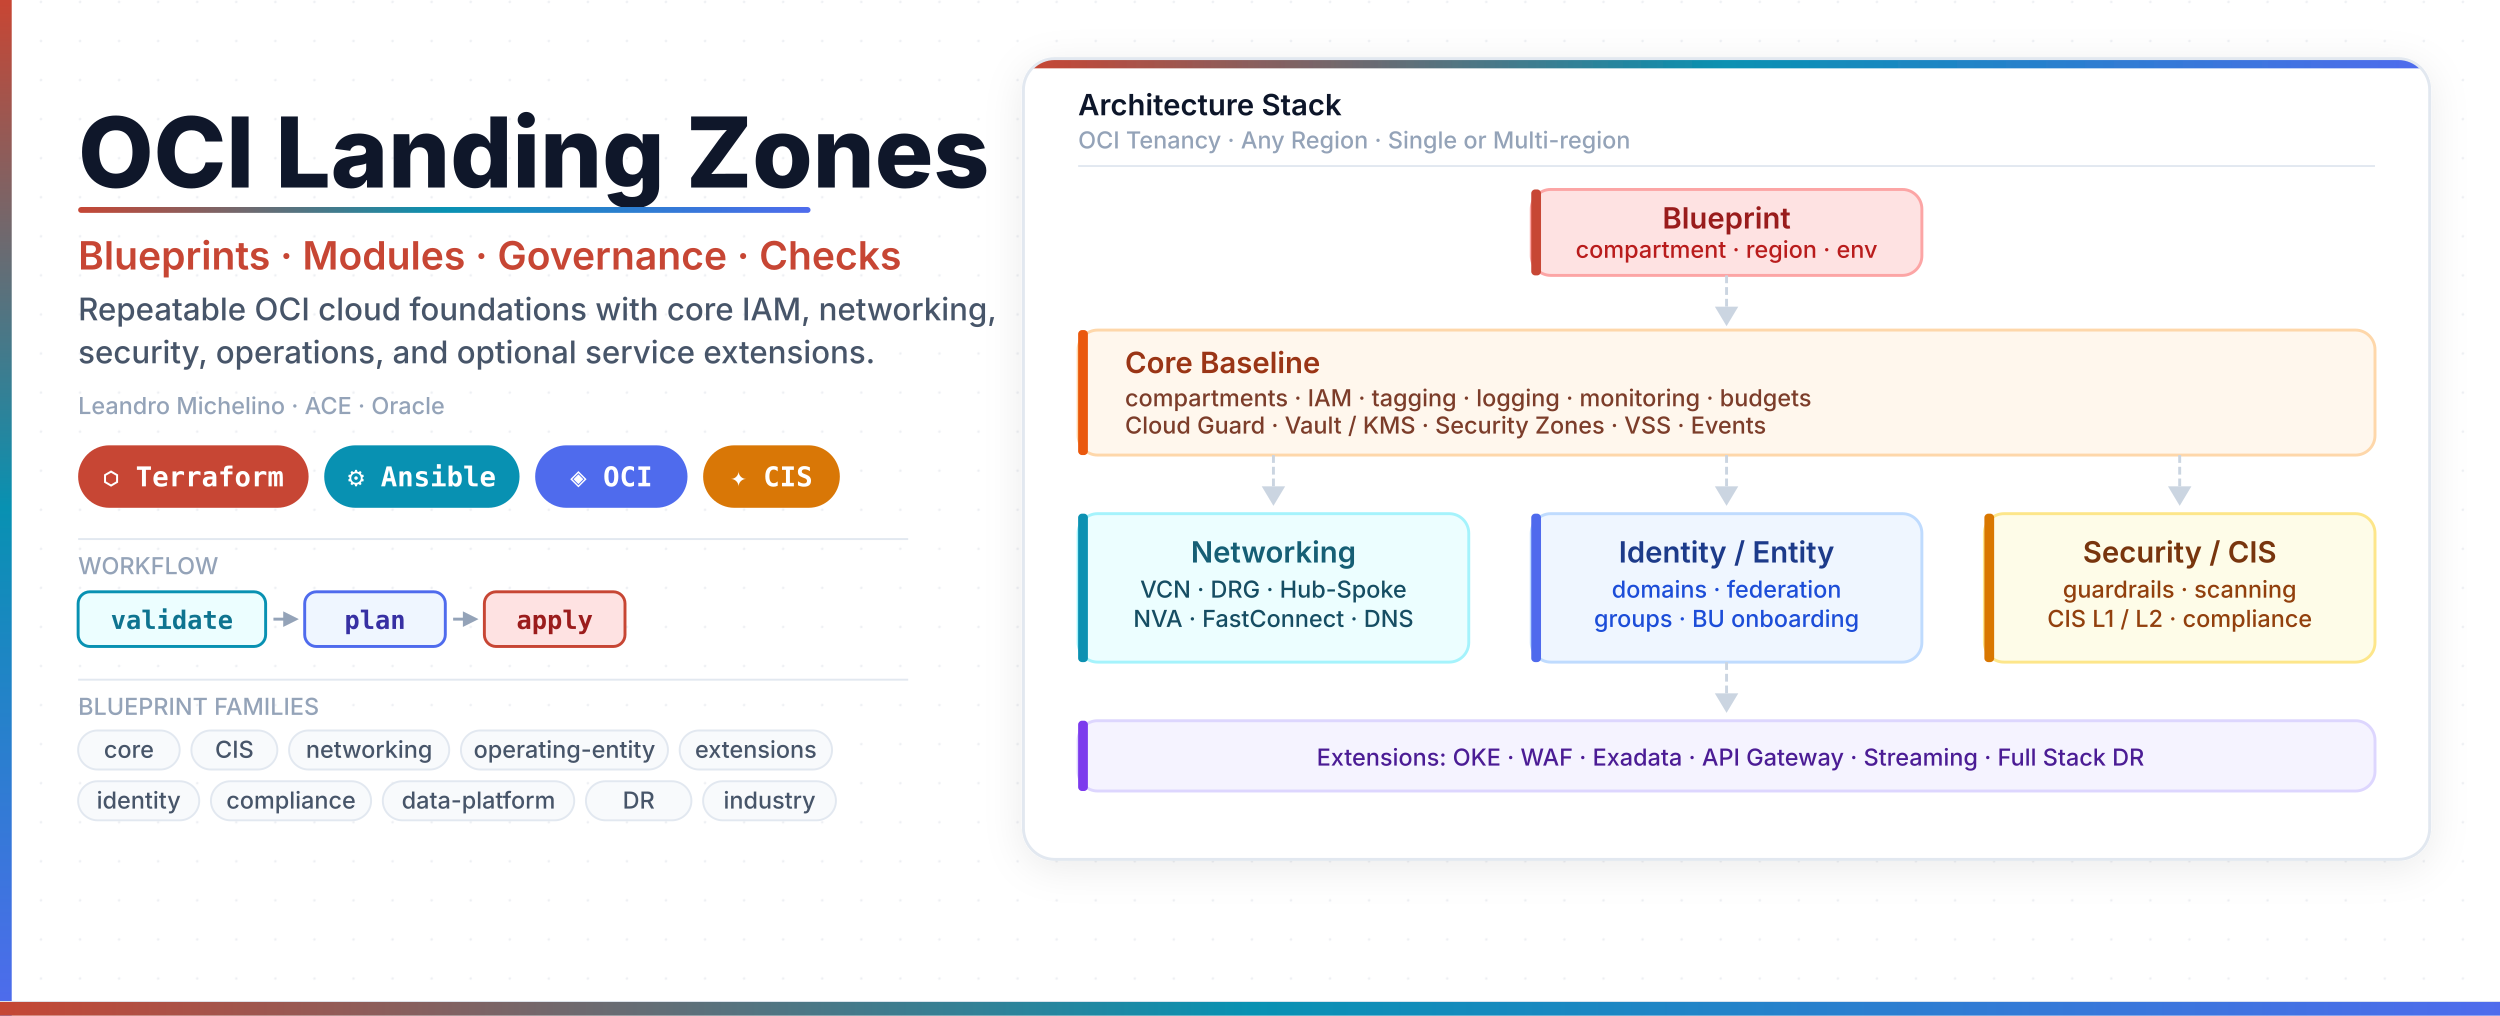
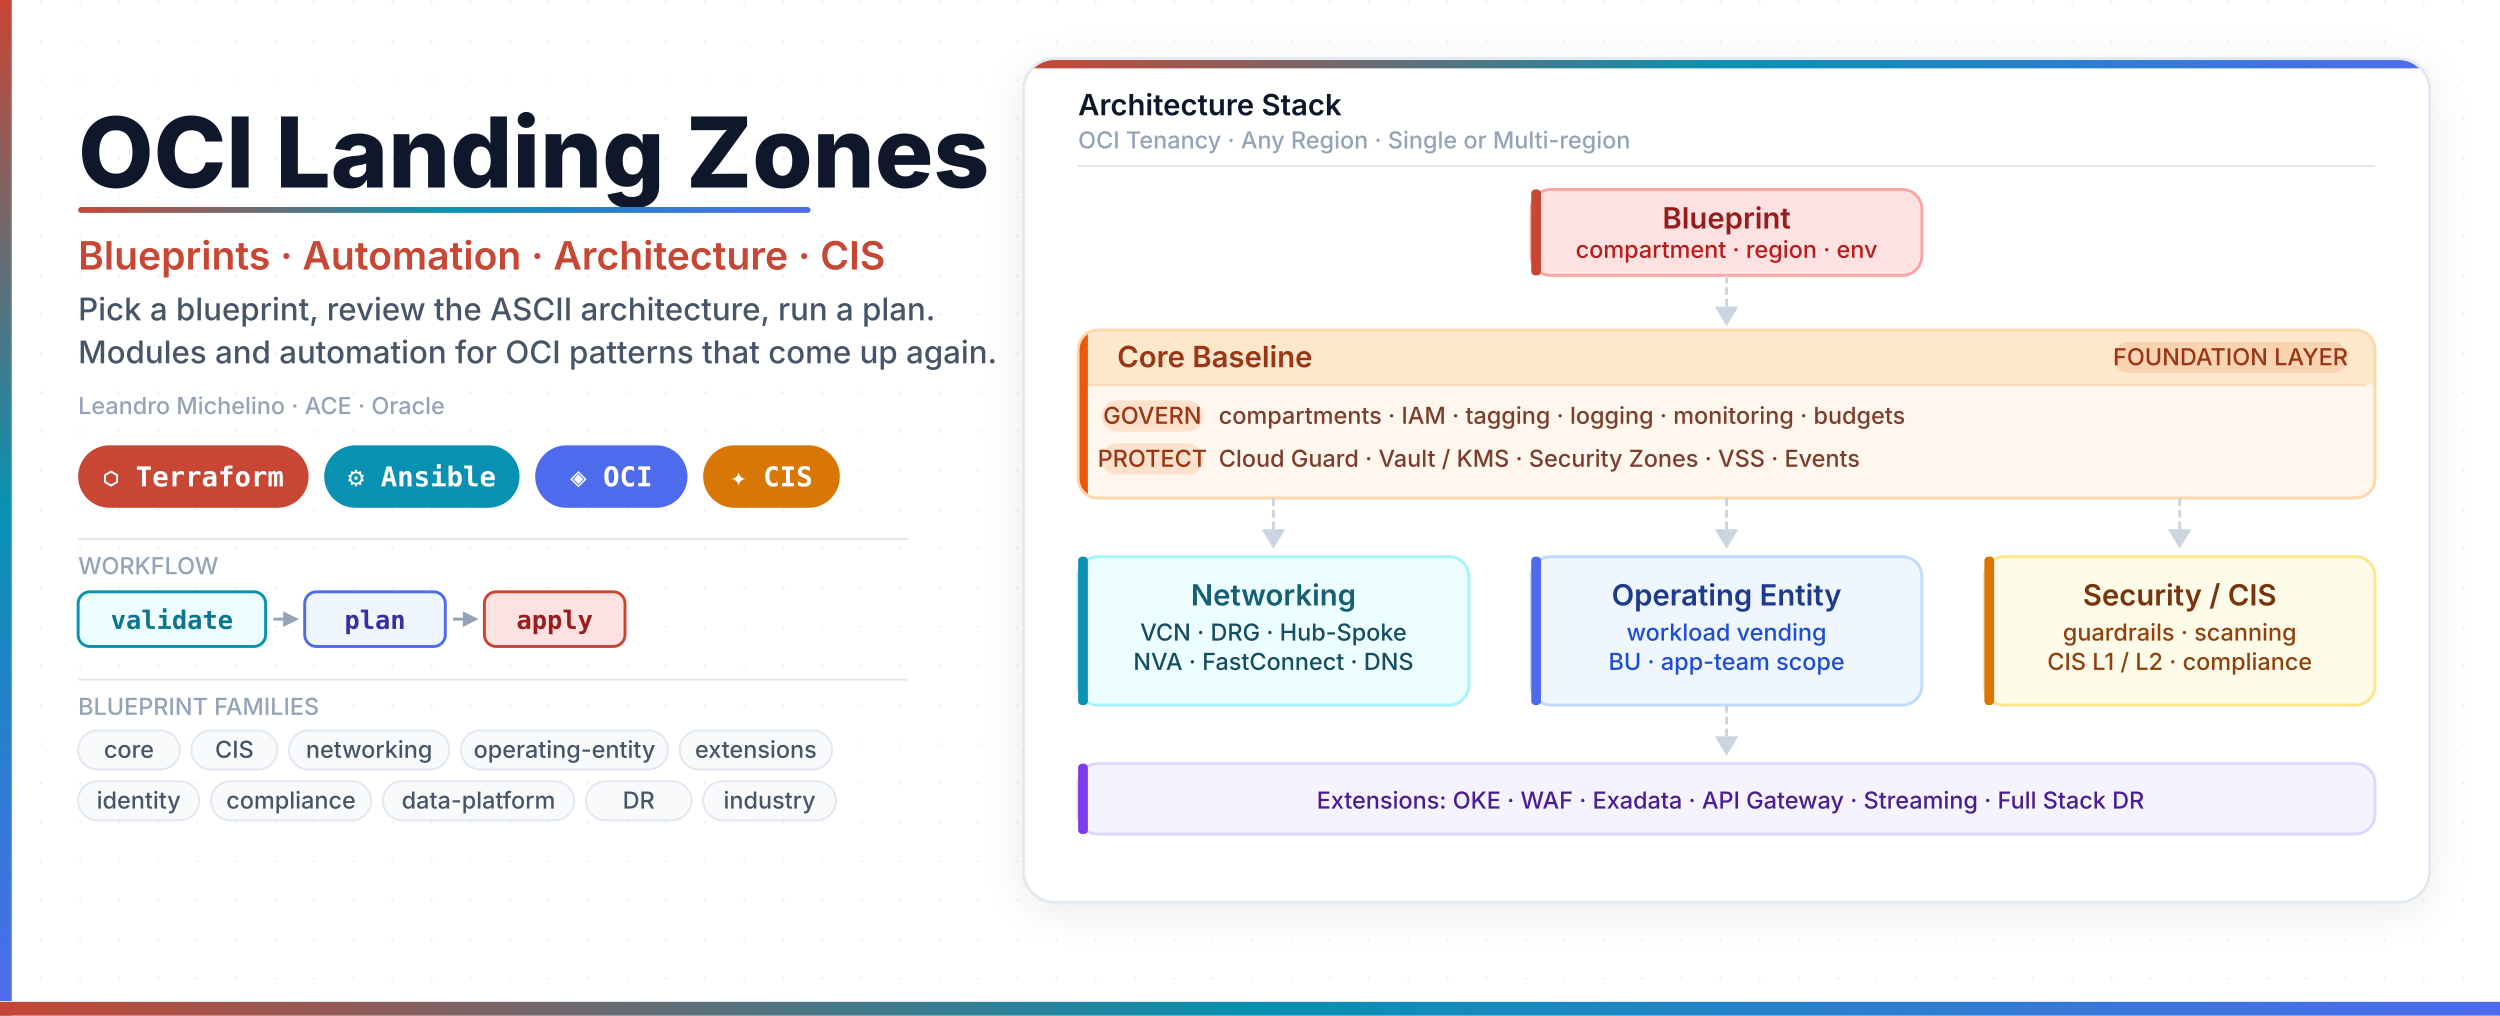
<svg xmlns="http://www.w3.org/2000/svg" width="1280" height="520" viewBox="0 0 1280 520" role="img" aria-labelledby="t d">
  <defs>
    <linearGradient id="vg" x1="0" y1="0" x2="0" y2="1">
      <stop offset="0%" stop-color="#c74634" />
      <stop offset="50%" stop-color="#0891b2" />
      <stop offset="100%" stop-color="#4f6bed" />
    </linearGradient>
    <linearGradient id="hg" x1="0" y1="0" x2="1" y2="0">
      <stop offset="0%" stop-color="#c74634" />
      <stop offset="50%" stop-color="#0891b2" />
      <stop offset="100%" stop-color="#4f6bed" />
    </linearGradient>
    <pattern id="dots" width="20" height="20" patternUnits="userSpaceOnUse">
      <circle cx="1" cy="1" r="0.7" fill="#94a3b8" opacity="0.14" />
    </pattern>
    <filter id="sh" x="-5%" y="-5%" width="115%" height="125%">
      <feDropShadow dx="0" dy="4" stdDeviation="10" flood-color="#0f172a" flood-opacity="0.08" />
    </filter>
    <clipPath id="cc">
-       <rect width="720" height="410" rx="16" />
+       <rect width="720" height="432" rx="16" />
+     </clipPath>
+     <clipPath id="cb">
+       <rect width="664" height="86" rx="10" />
    </clipPath>
    <style>
      .fa { font: 800 50px system-ui, -apple-system, "Segoe UI", sans-serif; }
      .fb { font: 600 20px system-ui, -apple-system, "Segoe UI", sans-serif; }
      .fc { font: 500 16px system-ui, -apple-system, "Segoe UI", sans-serif; }
      .fd { font: 600 15px system-ui, -apple-system, "Segoe UI", sans-serif; }
      .fe { font: 600 13px ui-monospace, "SFMono-Regular", Menlo, monospace; }
      .ff { font: 500 12px system-ui, -apple-system, "Segoe UI", sans-serif; }
      .fg { font: 700 14px ui-monospace, "SFMono-Regular", Menlo, monospace; }
    </style>
  </defs>
  <rect width="1280" height="520" fill="#ffffff" />
  <rect width="1280" height="520" fill="url(#dots)" />
  <rect x="0" y="0" width="6" height="520" fill="url(#vg)" />
  <g transform="translate(40,40)">
    <text y="56" class="fa" fill="#0f172a">OCI Landing Zones</text>
    <rect y="66" width="375" height="3" rx="1.5" fill="url(#hg)" />
-     <text y="98" class="fb" fill="#c74634">Blueprints · Modules · Governance · Checks</text>
-     <text y="124" class="fc" fill="#475569">Repeatable OCI cloud foundations with core IAM, networking,</text>
-     <text y="146" class="fc" fill="#475569">security, operations, and optional service extensions.</text>
+     <text y="98" class="fb" fill="#c74634">Blueprints · Automation · Architecture · CIS</text>
+     <text y="124" class="fc" fill="#475569">Pick a blueprint, review the ASCII architecture, run a plan.</text>
+     <text y="146" class="fc" fill="#475569">Modules and automation for OCI patterns that come up again.</text>
    <text y="172" class="ff" fill="#94a3b8">Leandro Michelino · ACE · Oracle</text>
    <rect y="188" width="118" height="32" rx="16" fill="#c74634" />
    <text x="59" y="209" class="fg" fill="#fff" text-anchor="middle">⬡ Terraform</text>
    <rect x="126" y="188" width="100" height="32" rx="16" fill="#0891b2" />
    <text x="176" y="209" class="fg" fill="#fff" text-anchor="middle">⚙ Ansible</text>
    <rect x="234" y="188" width="78" height="32" rx="16" fill="#4f6bed" />
    <text x="273" y="209" class="fg" fill="#fff" text-anchor="middle">◈ OCI</text>
    <rect x="320" y="188" width="70" height="32" rx="16" fill="#d97706" />
    <text x="355" y="209" class="fg" fill="#fff" text-anchor="middle">✦ CIS</text>
    <line x1="0" y1="236" x2="425" y2="236" stroke="#e2e8f0" stroke-width="1" />
    <text y="254" class="ff" fill="#94a3b8" font-weight="700">WORKFLOW</text>
    <rect y="263" width="96" height="28" rx="6" fill="#ecfeff" stroke="#0891b2" stroke-width="1.5" />
    <text x="48" y="282" class="fe" fill="#0e7490" text-anchor="middle">validate</text>
    <line x1="100" y1="277" x2="108" y2="277" stroke="#94a3b8" stroke-width="1.5" />
    <polygon points="105,273 113,277 105,281" fill="#94a3b8" />
    <rect x="116" y="263" width="72" height="28" rx="6" fill="#eff6ff" stroke="#4f6bed" stroke-width="1.5" />
    <text x="152" y="282" class="fe" fill="#3730a3" text-anchor="middle">plan</text>
    <line x1="192" y1="277" x2="200" y2="277" stroke="#94a3b8" stroke-width="1.5" />
    <polygon points="197,273 205,277 197,281" fill="#94a3b8" />
    <rect x="208" y="263" width="72" height="28" rx="6" fill="#fee2e2" stroke="#c74634" stroke-width="1.5" />
    <text x="244" y="282" class="fe" fill="#9b1c1c" text-anchor="middle">apply</text>
    <line x1="0" y1="308" x2="425" y2="308" stroke="#e2e8f0" stroke-width="1" />
    <text y="326" class="ff" fill="#94a3b8" font-weight="700">BLUEPRINT FAMILIES</text>
    <rect y="334" width="52" height="20" rx="10" fill="#f8fafc" stroke="#e2e8f0" stroke-width="1" />
    <text x="26" y="348" class="ff" fill="#475569" text-anchor="middle">core</text>
    <rect x="58" y="334" width="44" height="20" rx="10" fill="#f8fafc" stroke="#e2e8f0" stroke-width="1" />
    <text x="80" y="348" class="ff" fill="#475569" text-anchor="middle">CIS</text>
    <rect x="108" y="334" width="82" height="20" rx="10" fill="#f8fafc" stroke="#e2e8f0" stroke-width="1" />
    <text x="149" y="348" class="ff" fill="#475569" text-anchor="middle">networking</text>
    <rect x="196" y="334" width="106" height="20" rx="10" fill="#f8fafc" stroke="#e2e8f0" stroke-width="1" />
    <text x="249" y="348" class="ff" fill="#475569" text-anchor="middle">operating-entity</text>
    <rect x="308" y="334" width="78" height="20" rx="10" fill="#f8fafc" stroke="#e2e8f0" stroke-width="1" />
    <text x="347" y="348" class="ff" fill="#475569" text-anchor="middle">extensions</text>
    <rect y="360" width="62" height="20" rx="10" fill="#f8fafc" stroke="#e2e8f0" stroke-width="1" />
    <text x="31" y="374" class="ff" fill="#475569" text-anchor="middle">identity</text>
    <rect x="68" y="360" width="82" height="20" rx="10" fill="#f8fafc" stroke="#e2e8f0" stroke-width="1" />
    <text x="109" y="374" class="ff" fill="#475569" text-anchor="middle">compliance</text>
    <rect x="156" y="360" width="98" height="20" rx="10" fill="#f8fafc" stroke="#e2e8f0" stroke-width="1" />
    <text x="205" y="374" class="ff" fill="#475569" text-anchor="middle">data-platform</text>
    <rect x="260" y="360" width="54" height="20" rx="10" fill="#f8fafc" stroke="#e2e8f0" stroke-width="1" />
    <text x="287" y="374" class="ff" fill="#475569" text-anchor="middle">DR</text>
    <rect x="320" y="360" width="68" height="20" rx="10" fill="#f8fafc" stroke="#e2e8f0" stroke-width="1" />
    <text x="354" y="374" class="ff" fill="#475569" text-anchor="middle">industry</text>
  </g>
  <g transform="translate(524,30)" filter="url(#sh)">
    <g clip-path="url(#cc)">
-       <rect width="720" height="410" fill="#ffffff" />
+       <rect width="720" height="432" fill="#ffffff" />
      <rect width="720" height="5" fill="url(#hg)" />
    </g>
-     <rect width="720" height="410" rx="16" fill="none" stroke="#e2e8f0" stroke-width="1.5" />
+     <rect width="720" height="432" rx="16" fill="none" stroke="#e2e8f0" stroke-width="1.5" />
    <text x="28" y="29" class="fd" fill="#0f172a">Architecture Stack</text>
    <text x="28" y="46" class="ff" fill="#94a3b8">OCI Tenancy · Any Region · Single or Multi-region</text>
    <line x1="28" y1="55" x2="692" y2="55" stroke="#e2e8f0" stroke-width="1" />
    <g transform="translate(260,67)">
      <rect width="200" height="44" rx="10" fill="#fee2e2" stroke="#fca5a5" stroke-width="1.5" />
      <rect width="5" height="44" rx="2" fill="#c74634" />
      <text x="100" y="20" class="fd" fill="#991b1b" text-anchor="middle">Blueprint</text>
      <text x="100" y="35" class="ff" fill="#b91c1c" text-anchor="middle">compartment · region · env</text>
    </g>
    <line x1="360" y1="111" x2="360" y2="129" stroke="#cbd5e1" stroke-width="1.5" stroke-dasharray="4,2" />
    <polygon points="354,127 360,137 366,127" fill="#cbd5e1" />
    <g transform="translate(28,139)">
-       <rect width="664" height="64" rx="10" fill="#fff7ed" stroke="#fed7aa" stroke-width="1.5" />
-       <rect width="5" height="64" rx="2" fill="#ea580c" />
-       <text x="24" y="22" class="fd" fill="#9a3412">Core Baseline</text>
-       <text x="24" y="39" class="ff" fill="#7c3d2a">compartments · IAM · tagging · logging · monitoring · budgets</text>
-       <text x="24" y="53" class="ff" fill="#7c3d2a">Cloud Guard · Vault / KMS · Security Zones · VSS · Events</text>
+       <g clip-path="url(#cb)">
+         <rect width="664" height="86" fill="#fff7ed" />
+         <rect width="664" height="28" fill="#fde8cc" />
+         <rect width="5" height="86" fill="#ea580c" />
+       </g>
+       <rect width="664" height="86" rx="10" fill="none" stroke="#fed7aa" stroke-width="1.5" />
+       <line x1="5" y1="28" x2="659" y2="28" stroke="#fed7aa" stroke-width="1" />
+       <text x="20" y="19" class="fd" fill="#9a3412" font-weight="700">Core Baseline</text>
+       <rect x="530" y="6" width="120" height="16" rx="8" fill="#ea580c" fill-opacity="0.14" />
+       <text x="590" y="18" class="ff" fill="#9a3412" text-anchor="middle" font-weight="700">FOUNDATION LAYER</text>
+       <rect x="12" y="36" width="52" height="16" rx="8" fill="#ea580c" fill-opacity="0.14" />
+       <text x="38" y="48" class="ff" fill="#9a3412" text-anchor="middle" font-weight="700">GOVERN</text>
+       <text x="72" y="48" class="ff" fill="#7c3d2a">compartments · IAM · tagging · logging · monitoring · budgets</text>
+       <rect x="12" y="58" width="52" height="16" rx="8" fill="#ea580c" fill-opacity="0.14" />
+       <text x="38" y="70" class="ff" fill="#9a3412" text-anchor="middle" font-weight="700">PROTECT</text>
+       <text x="72" y="70" class="ff" fill="#7c3d2a">Cloud Guard · Vault / KMS · Security Zones · VSS · Events</text>
    </g>
-     <line x1="128" y1="203" x2="128" y2="221" stroke="#cbd5e1" stroke-width="1.5" stroke-dasharray="4,2" />
-     <polygon points="122,219 128,229 134,219" fill="#cbd5e1" />
-     <line x1="360" y1="203" x2="360" y2="221" stroke="#cbd5e1" stroke-width="1.5" stroke-dasharray="4,2" />
-     <polygon points="354,219 360,229 366,219" fill="#cbd5e1" />
-     <line x1="592" y1="203" x2="592" y2="221" stroke="#cbd5e1" stroke-width="1.5" stroke-dasharray="4,2" />
-     <polygon points="586,219 592,229 598,219" fill="#cbd5e1" />
-     <g transform="translate(28,233)">
+     <line x1="128" y1="225" x2="128" y2="243" stroke="#cbd5e1" stroke-width="1.5" stroke-dasharray="4,2" />
+     <polygon points="122,241 128,251 134,241" fill="#cbd5e1" />
+     <line x1="360" y1="225" x2="360" y2="243" stroke="#cbd5e1" stroke-width="1.5" stroke-dasharray="4,2" />
+     <polygon points="354,241 360,251 366,241" fill="#cbd5e1" />
+     <line x1="592" y1="225" x2="592" y2="243" stroke="#cbd5e1" stroke-width="1.5" stroke-dasharray="4,2" />
+     <polygon points="586,241 592,251 598,241" fill="#cbd5e1" />
+     <g transform="translate(28,255)">
      <rect width="200" height="76" rx="10" fill="#ecfeff" stroke="#a5f3fc" stroke-width="1.5" />
      <rect width="5" height="76" rx="2" fill="#0891b2" />
      <text x="100" y="25" class="fd" fill="#155e75" text-anchor="middle">Networking</text>
      <text x="100" y="43" class="ff" fill="#164e63" text-anchor="middle">VCN · DRG · Hub-Spoke</text>
      <text x="100" y="58" class="ff" fill="#164e63" text-anchor="middle">NVA · FastConnect · DNS</text>
    </g>
-     <g transform="translate(260,233)">
+     <g transform="translate(260,255)">
      <rect width="200" height="76" rx="10" fill="#eff6ff" stroke="#bfdbfe" stroke-width="1.5" />
      <rect width="5" height="76" rx="2" fill="#4f6bed" />
-       <text x="100" y="25" class="fd" fill="#1e3a8a" text-anchor="middle">Identity / Entity</text>
-       <text x="100" y="43" class="ff" fill="#1d4ed8" text-anchor="middle">domains · federation</text>
-       <text x="100" y="58" class="ff" fill="#1d4ed8" text-anchor="middle">groups · BU onboarding</text>
+       <text x="100" y="25" class="fd" fill="#1e3a8a" text-anchor="middle">Operating Entity</text>
+       <text x="100" y="43" class="ff" fill="#1d4ed8" text-anchor="middle">workload vending</text>
+       <text x="100" y="58" class="ff" fill="#1d4ed8" text-anchor="middle">BU · app-team scope</text>
    </g>
-     <g transform="translate(492,233)">
+     <g transform="translate(492,255)">
      <rect width="200" height="76" rx="10" fill="#fefce8" stroke="#fde68a" stroke-width="1.5" />
      <rect width="5" height="76" rx="2" fill="#d97706" />
      <text x="100" y="25" class="fd" fill="#78350f" text-anchor="middle">Security / CIS</text>
      <text x="100" y="43" class="ff" fill="#92400e" text-anchor="middle">guardrails · scanning</text>
      <text x="100" y="58" class="ff" fill="#92400e" text-anchor="middle">CIS L1 / L2 · compliance</text>
    </g>
-     <line x1="360" y1="309" x2="360" y2="327" stroke="#cbd5e1" stroke-width="1.5" stroke-dasharray="4,2" />
-     <polygon points="354,325 360,335 366,325" fill="#cbd5e1" />
-     <g transform="translate(28,339)">
+     <line x1="360" y1="331" x2="360" y2="349" stroke="#cbd5e1" stroke-width="1.5" stroke-dasharray="4,2" />
+     <polygon points="354,347 360,357 366,347" fill="#cbd5e1" />
+     <g transform="translate(28,361)">
      <rect width="664" height="36" rx="10" fill="#f5f3ff" stroke="#ddd6fe" stroke-width="1.5" />
      <rect width="5" height="36" rx="2" fill="#7c3aed" />
      <text x="334" y="23" class="ff" fill="#4c1d95" text-anchor="middle" font-weight="700">Extensions: OKE · WAF · Exadata · API Gateway · Streaming · Full Stack DR</text>
    </g>
  </g>
  <line x1="0" y1="513" x2="1280" y2="513" stroke="#e2e8f0" stroke-width="1" />
  <rect y="513" width="1280" height="7" fill="url(#hg)" />
</svg>
